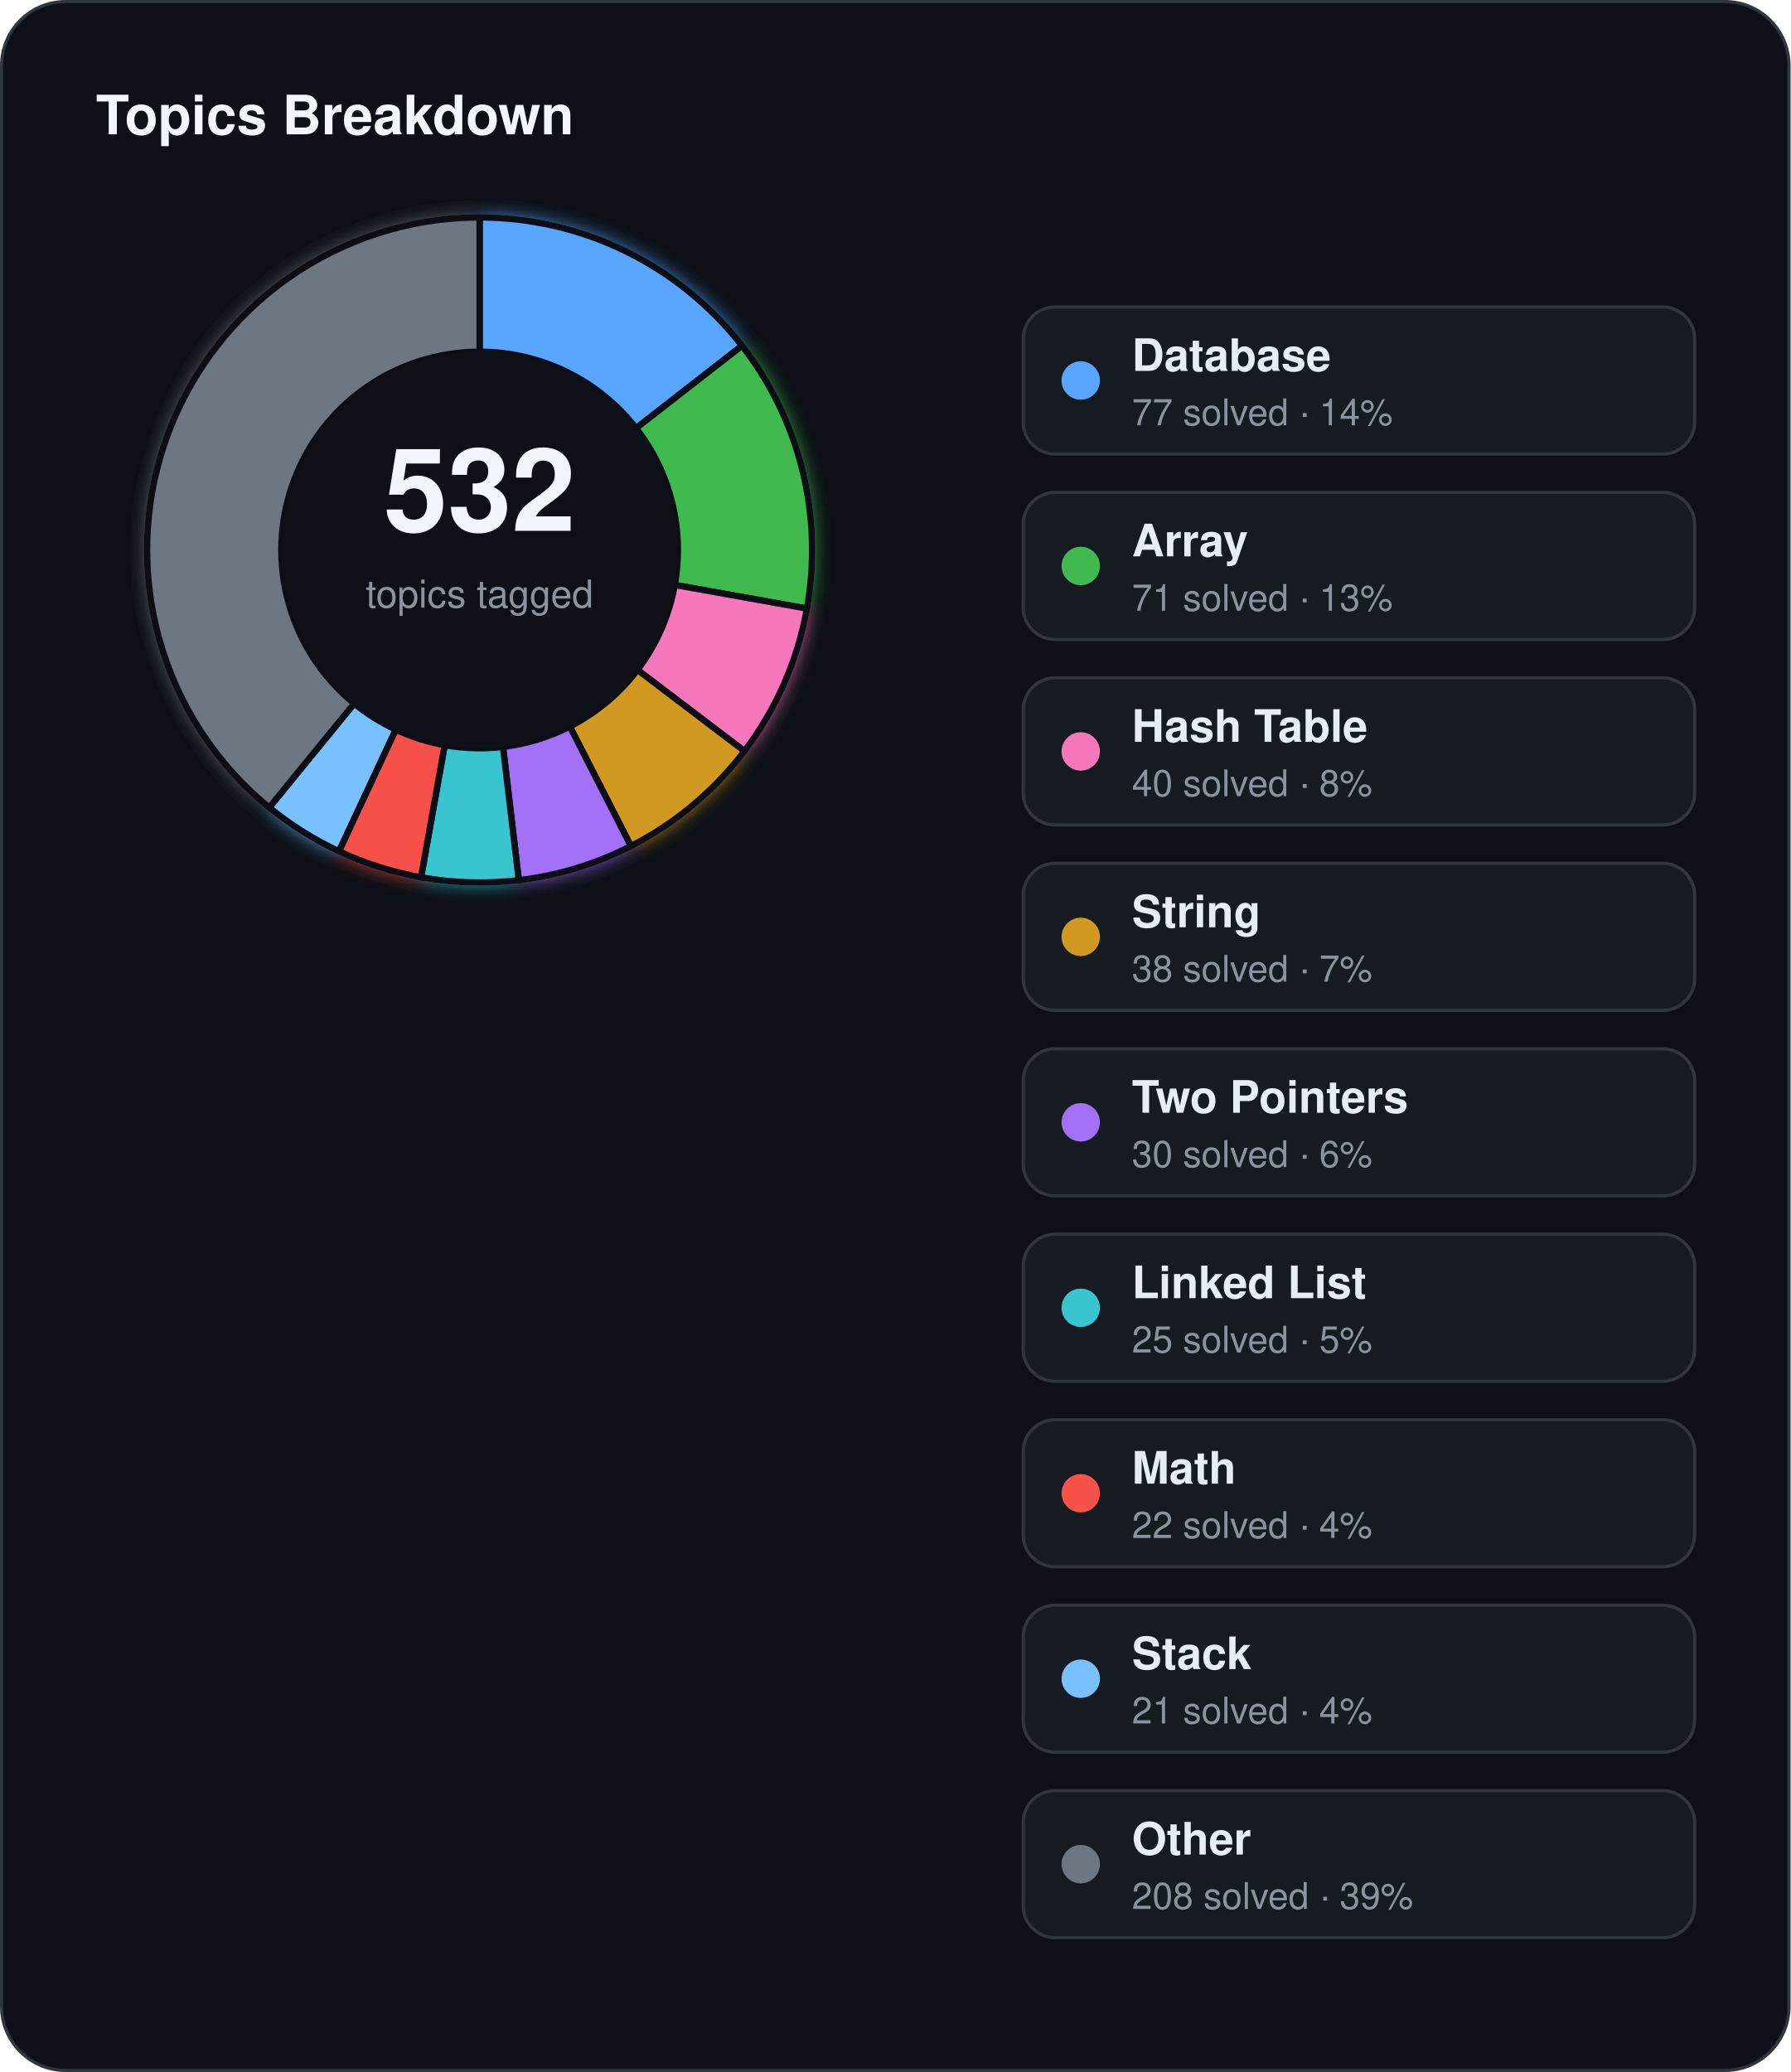
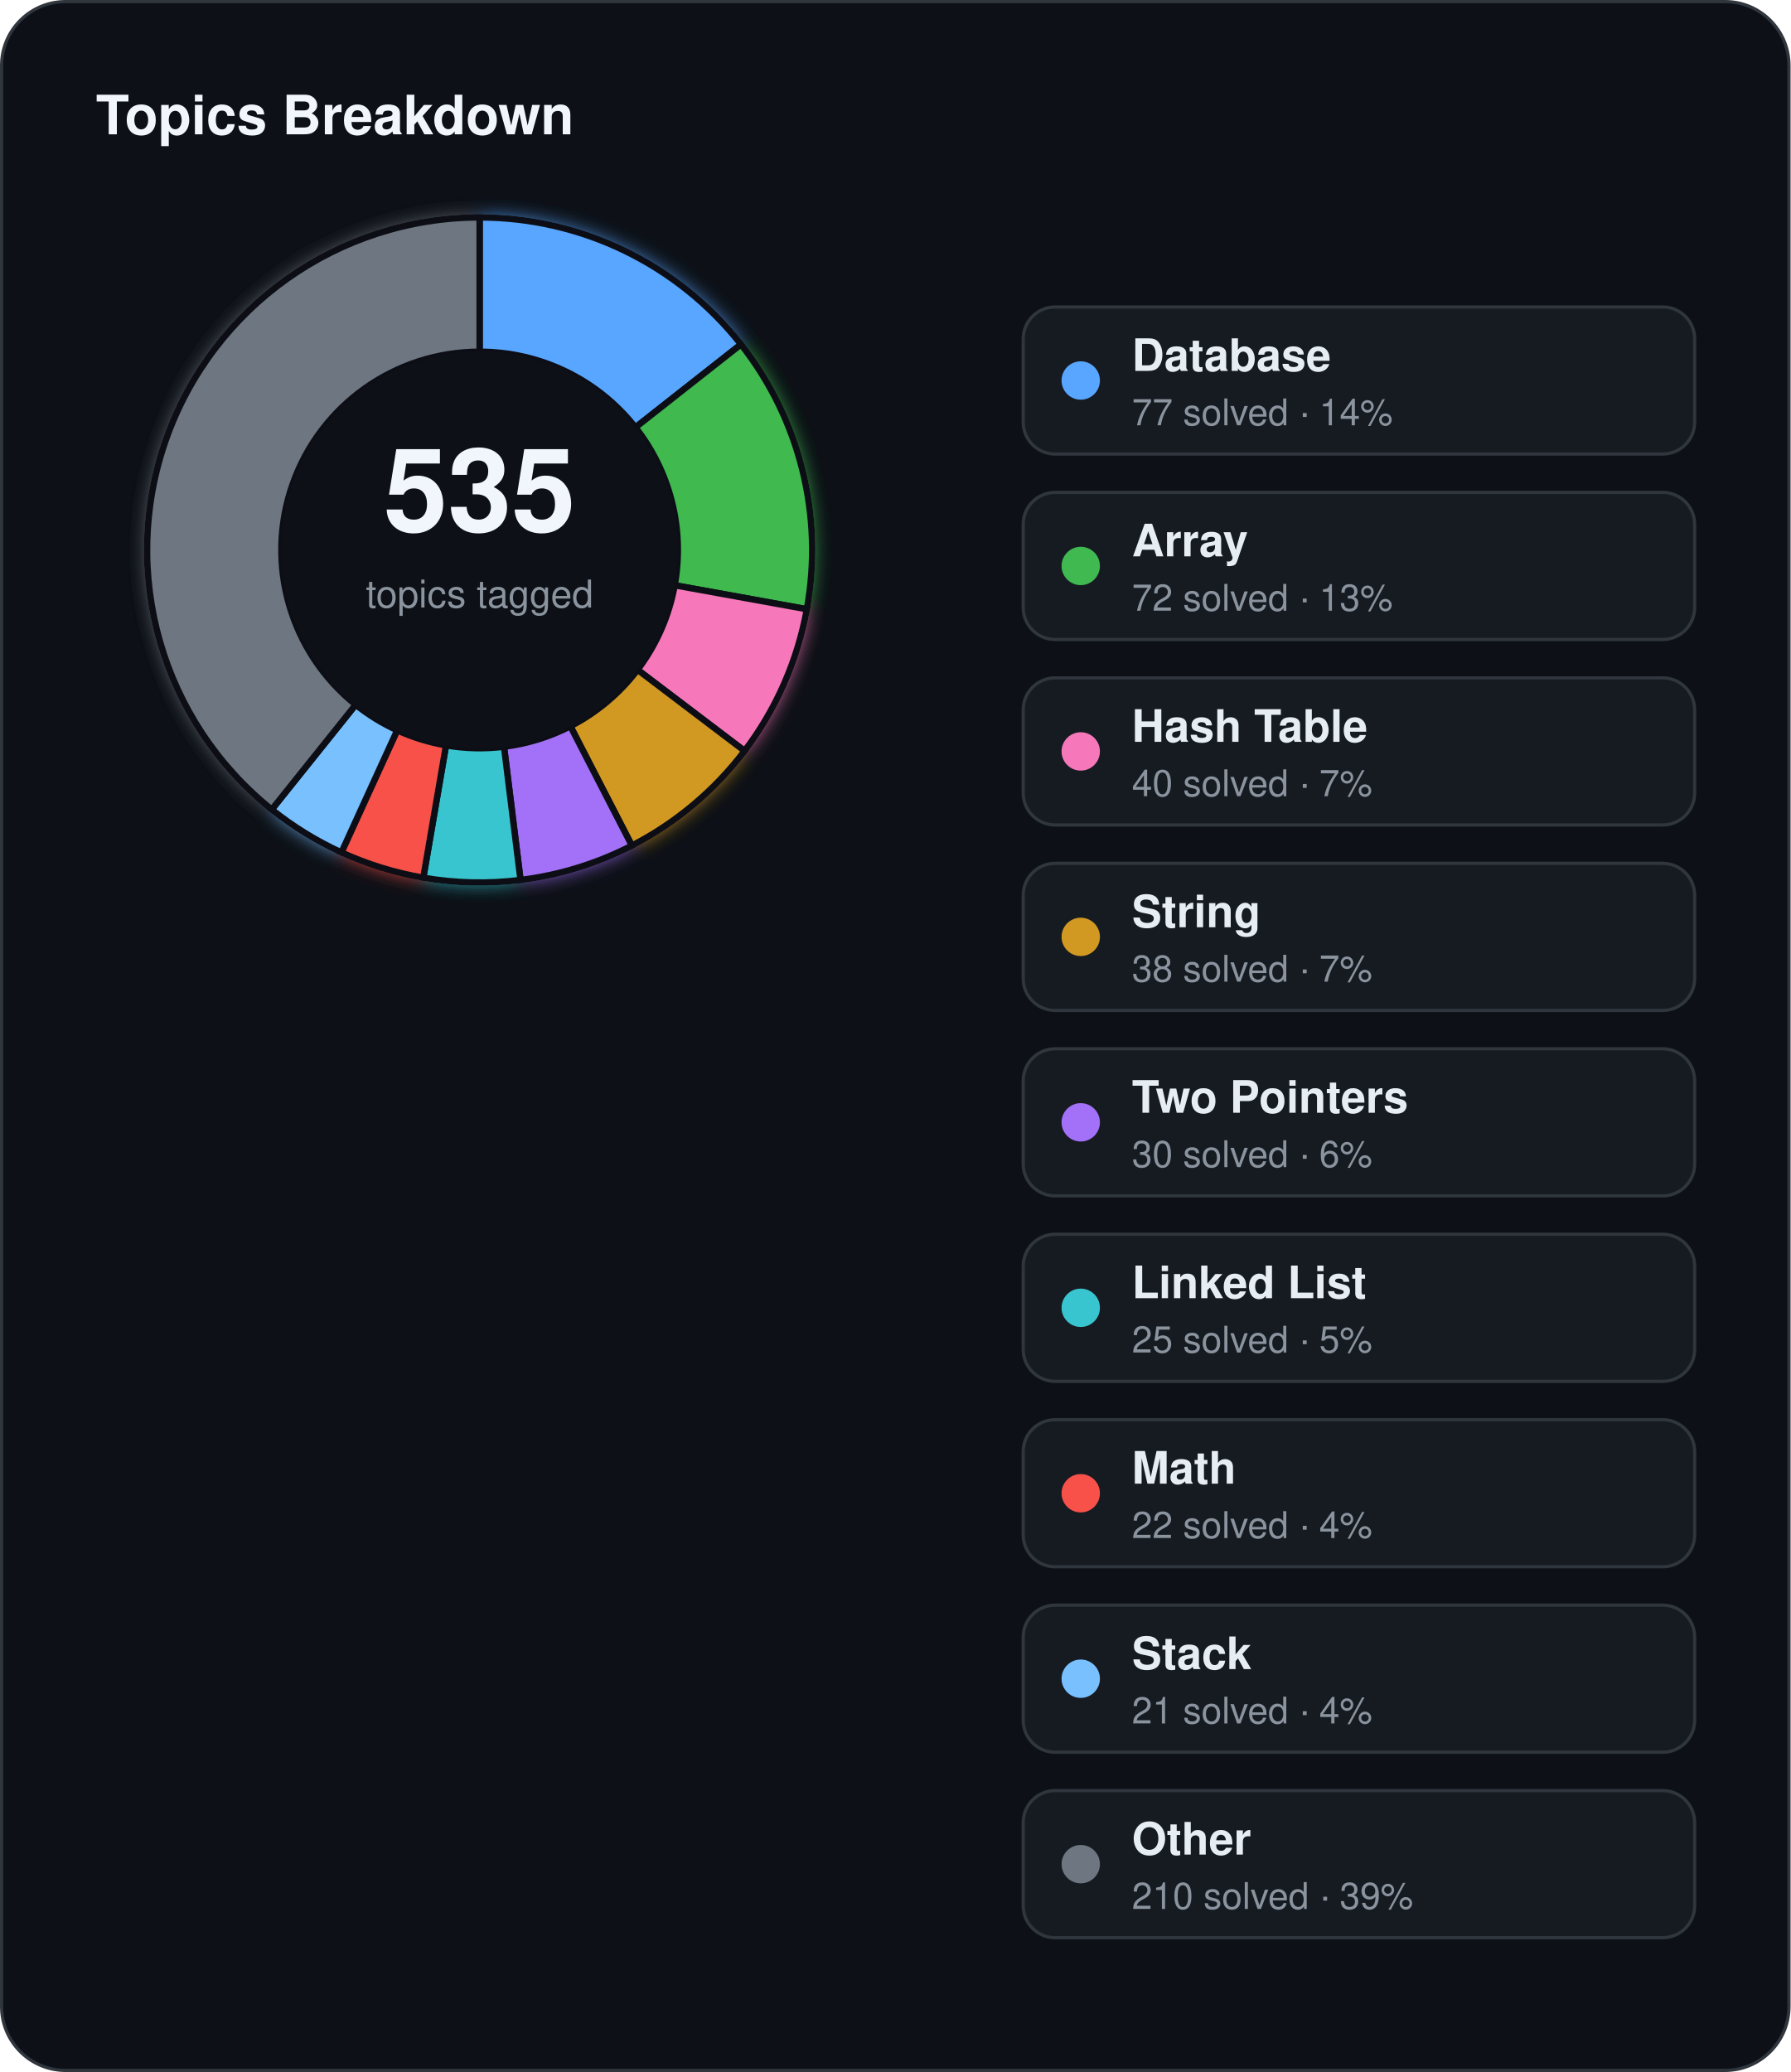
<svg xmlns="http://www.w3.org/2000/svg" width="560" height="648" viewBox="0 0 560 648">
  <defs>
    <filter id="topics-glow" x="-60%" y="-60%" width="220%" height="220%">
      <feGaussianBlur stdDeviation="3" result="blur" />
      <feMerge>
        <feMergeNode in="blur" />
        <feMergeNode in="SourceGraphic" />
      </feMerge>
    </filter>
  </defs>
  <rect x="0.5" y="0.5" width="559" height="647" rx="20" fill="#0d1117" stroke="#30363d" stroke-width="1" />
  <text x="30" y="42" fill="#f0f6fc" font-family="Segoe UI, Helvetica, Arial, sans-serif" font-size="17" font-weight="700">Topics Breakdown</text>
  <g filter="url(#topics-glow)">
-     <path d="M 150.00,68.00 A 104,104 0 0 1 232.07,108.12 L 198.93,133.92 A 62,62 0 0 0 150.00,110.00 Z" fill="#58a6ff" stroke="#0d1117" stroke-width="2" />
-     <path d="M 232.07,108.12 A 104,104 0 0 1 252.37,190.33 L 211.03,182.93 A 62,62 0 0 0 198.93,133.92 Z" fill="#3fb950" stroke="#0d1117" stroke-width="2" />
-     <path d="M 252.37,190.33 A 104,104 0 0 1 232.82,234.90 L 199.37,209.50 A 62,62 0 0 0 211.03,182.93 Z" fill="#f778ba" stroke="#0d1117" stroke-width="2" />
-     <path d="M 232.82,234.90 A 104,104 0 0 1 197.32,264.61 L 178.21,227.21 A 62,62 0 0 0 199.37,209.50 Z" fill="#d29922" stroke="#0d1117" stroke-width="2" />
-     <path d="M 197.32,264.61 A 104,104 0 0 1 162.25,275.28 L 157.31,233.57 A 62,62 0 0 0 178.21,227.21 Z" fill="#a371f7" stroke="#0d1117" stroke-width="2" />
-     <path d="M 162.25,275.28 A 104,104 0 0 1 131.67,274.37 L 139.07,233.03 A 62,62 0 0 0 157.31,233.57 Z" fill="#39c5cf" stroke="#0d1117" stroke-width="2" />
-     <path d="M 131.67,274.37 A 104,104 0 0 1 105.99,266.23 L 123.76,228.17 A 62,62 0 0 0 139.07,233.03 Z" fill="#f85149" stroke="#0d1117" stroke-width="2" />
-     <path d="M 105.99,266.23 A 104,104 0 0 1 84.20,252.54 L 110.77,220.01 A 62,62 0 0 0 123.76,228.17 Z" fill="#79c0ff" stroke="#0d1117" stroke-width="2" />
-     <path d="M 84.20,252.54 A 104,104 0 0 1 150.00,68.00 L 150.00,110.00 A 62,62 0 0 0 110.77,220.01 Z" fill="#6e7681" stroke="#0d1117" stroke-width="2" />
+     <path d="M 150.00,68.00 A 104,104 0 0 1 231.74,107.70 L 198.73,133.67 A 62,62 0 0 0 150.00,110.00 Z" fill="#58a6ff" stroke="#0d1117" stroke-width="2" />
+     <path d="M 231.74,107.70 A 104,104 0 0 1 252.34,190.53 L 211.01,183.04 A 62,62 0 0 0 198.73,133.67 Z" fill="#3fb950" stroke="#0d1117" stroke-width="2" />
+     <path d="M 252.34,190.53 A 104,104 0 0 1 232.86,234.85 L 199.40,209.47 A 62,62 0 0 0 211.01,183.04 Z" fill="#f778ba" stroke="#0d1117" stroke-width="2" />
+     <path d="M 232.86,234.85 A 104,104 0 0 1 197.62,264.46 L 178.39,227.12 A 62,62 0 0 0 199.40,209.47 Z" fill="#d29922" stroke="#0d1117" stroke-width="2" />
+     <path d="M 197.62,264.46 A 104,104 0 0 1 162.79,275.21 L 157.63,233.53 A 62,62 0 0 0 178.39,227.12 Z" fill="#a371f7" stroke="#0d1117" stroke-width="2" />
+     <path d="M 162.79,275.21 A 104,104 0 0 1 132.38,274.50 L 139.49,233.10 A 62,62 0 0 0 157.63,233.53 Z" fill="#39c5cf" stroke="#0d1117" stroke-width="2" />
+     <path d="M 132.38,274.50 A 104,104 0 0 1 106.77,266.59 L 124.23,228.39 A 62,62 0 0 0 139.49,233.10 Z" fill="#f85149" stroke="#0d1117" stroke-width="2" />
+     <path d="M 106.77,266.59 A 104,104 0 0 1 84.99,253.17 L 111.24,220.39 A 62,62 0 0 0 124.23,228.39 Z" fill="#79c0ff" stroke="#0d1117" stroke-width="2" />
+     <path d="M 84.99,253.17 A 104,104 0 0 1 150.00,68.00 L 150.00,110.00 A 62,62 0 0 0 111.24,220.39 Z" fill="#6e7681" stroke="#0d1117" stroke-width="2" />
  </g>
  <circle cx="150" cy="172" r="62" fill="#0d1117" />
-   <text x="150" y="166" text-anchor="middle" fill="#f0f6fc" font-family="Segoe UI, Helvetica, Arial, sans-serif" font-size="36" font-weight="700">532</text>
+   <text x="150" y="166" text-anchor="middle" fill="#f0f6fc" font-family="Segoe UI, Helvetica, Arial, sans-serif" font-size="36" font-weight="700">535</text>
  <text x="150" y="190" text-anchor="middle" fill="#8b949e" font-family="Segoe UI, Helvetica, Arial, sans-serif" font-size="12">topics tagged</text>
  <rect x="320" y="96" width="210" height="46" rx="10" fill="#161b22" stroke="#30363d" stroke-width="1" />
  <circle cx="338" cy="119" r="6" fill="#58a6ff" />
  <text x="354" y="116" fill="#e6edf3" font-family="Segoe UI, Helvetica, Arial, sans-serif" font-size="14" font-weight="600">Database</text>
  <text x="354" y="133" fill="#8b949e" font-family="Segoe UI, Helvetica, Arial, sans-serif" font-size="11.5">77 solved · 14%</text>
  <rect x="320" y="154" width="210" height="46" rx="10" fill="#161b22" stroke="#30363d" stroke-width="1" />
  <circle cx="338" cy="177" r="6" fill="#3fb950" />
  <text x="354" y="174" fill="#e6edf3" font-family="Segoe UI, Helvetica, Arial, sans-serif" font-size="14" font-weight="600">Array</text>
-   <text x="354" y="191" fill="#8b949e" font-family="Segoe UI, Helvetica, Arial, sans-serif" font-size="11.5">71 solved · 13%</text>
+   <text x="354" y="191" fill="#8b949e" font-family="Segoe UI, Helvetica, Arial, sans-serif" font-size="11.5">72 solved · 13%</text>
  <rect x="320" y="212" width="210" height="46" rx="10" fill="#161b22" stroke="#30363d" stroke-width="1" />
  <circle cx="338" cy="235" r="6" fill="#f778ba" />
  <text x="354" y="232" fill="#e6edf3" font-family="Segoe UI, Helvetica, Arial, sans-serif" font-size="14" font-weight="600">Hash Table</text>
-   <text x="354" y="249" fill="#8b949e" font-family="Segoe UI, Helvetica, Arial, sans-serif" font-size="11.5">40 solved · 8%</text>
+   <text x="354" y="249" fill="#8b949e" font-family="Segoe UI, Helvetica, Arial, sans-serif" font-size="11.5">40 solved · 7%</text>
  <rect x="320" y="270" width="210" height="46" rx="10" fill="#161b22" stroke="#30363d" stroke-width="1" />
  <circle cx="338" cy="293" r="6" fill="#d29922" />
  <text x="354" y="290" fill="#e6edf3" font-family="Segoe UI, Helvetica, Arial, sans-serif" font-size="14" font-weight="600">String</text>
  <text x="354" y="307" fill="#8b949e" font-family="Segoe UI, Helvetica, Arial, sans-serif" font-size="11.5">38 solved · 7%</text>
  <rect x="320" y="328" width="210" height="46" rx="10" fill="#161b22" stroke="#30363d" stroke-width="1" />
  <circle cx="338" cy="351" r="6" fill="#a371f7" />
  <text x="354" y="348" fill="#e6edf3" font-family="Segoe UI, Helvetica, Arial, sans-serif" font-size="14" font-weight="600">Two Pointers</text>
  <text x="354" y="365" fill="#8b949e" font-family="Segoe UI, Helvetica, Arial, sans-serif" font-size="11.5">30 solved · 6%</text>
  <rect x="320" y="386" width="210" height="46" rx="10" fill="#161b22" stroke="#30363d" stroke-width="1" />
  <circle cx="338" cy="409" r="6" fill="#39c5cf" />
  <text x="354" y="406" fill="#e6edf3" font-family="Segoe UI, Helvetica, Arial, sans-serif" font-size="14" font-weight="600">Linked List</text>
  <text x="354" y="423" fill="#8b949e" font-family="Segoe UI, Helvetica, Arial, sans-serif" font-size="11.5">25 solved · 5%</text>
  <rect x="320" y="444" width="210" height="46" rx="10" fill="#161b22" stroke="#30363d" stroke-width="1" />
  <circle cx="338" cy="467" r="6" fill="#f85149" />
  <text x="354" y="464" fill="#e6edf3" font-family="Segoe UI, Helvetica, Arial, sans-serif" font-size="14" font-weight="600">Math</text>
  <text x="354" y="481" fill="#8b949e" font-family="Segoe UI, Helvetica, Arial, sans-serif" font-size="11.5">22 solved · 4%</text>
  <rect x="320" y="502" width="210" height="46" rx="10" fill="#161b22" stroke="#30363d" stroke-width="1" />
  <circle cx="338" cy="525" r="6" fill="#79c0ff" />
  <text x="354" y="522" fill="#e6edf3" font-family="Segoe UI, Helvetica, Arial, sans-serif" font-size="14" font-weight="600">Stack</text>
  <text x="354" y="539" fill="#8b949e" font-family="Segoe UI, Helvetica, Arial, sans-serif" font-size="11.5">21 solved · 4%</text>
  <rect x="320" y="560" width="210" height="46" rx="10" fill="#161b22" stroke="#30363d" stroke-width="1" />
  <circle cx="338" cy="583" r="6" fill="#6e7681" />
  <text x="354" y="580" fill="#e6edf3" font-family="Segoe UI, Helvetica, Arial, sans-serif" font-size="14" font-weight="600">Other</text>
-   <text x="354" y="597" fill="#8b949e" font-family="Segoe UI, Helvetica, Arial, sans-serif" font-size="11.5">208 solved · 39%</text>
+   <text x="354" y="597" fill="#8b949e" font-family="Segoe UI, Helvetica, Arial, sans-serif" font-size="11.5">210 solved · 39%</text>
</svg>
